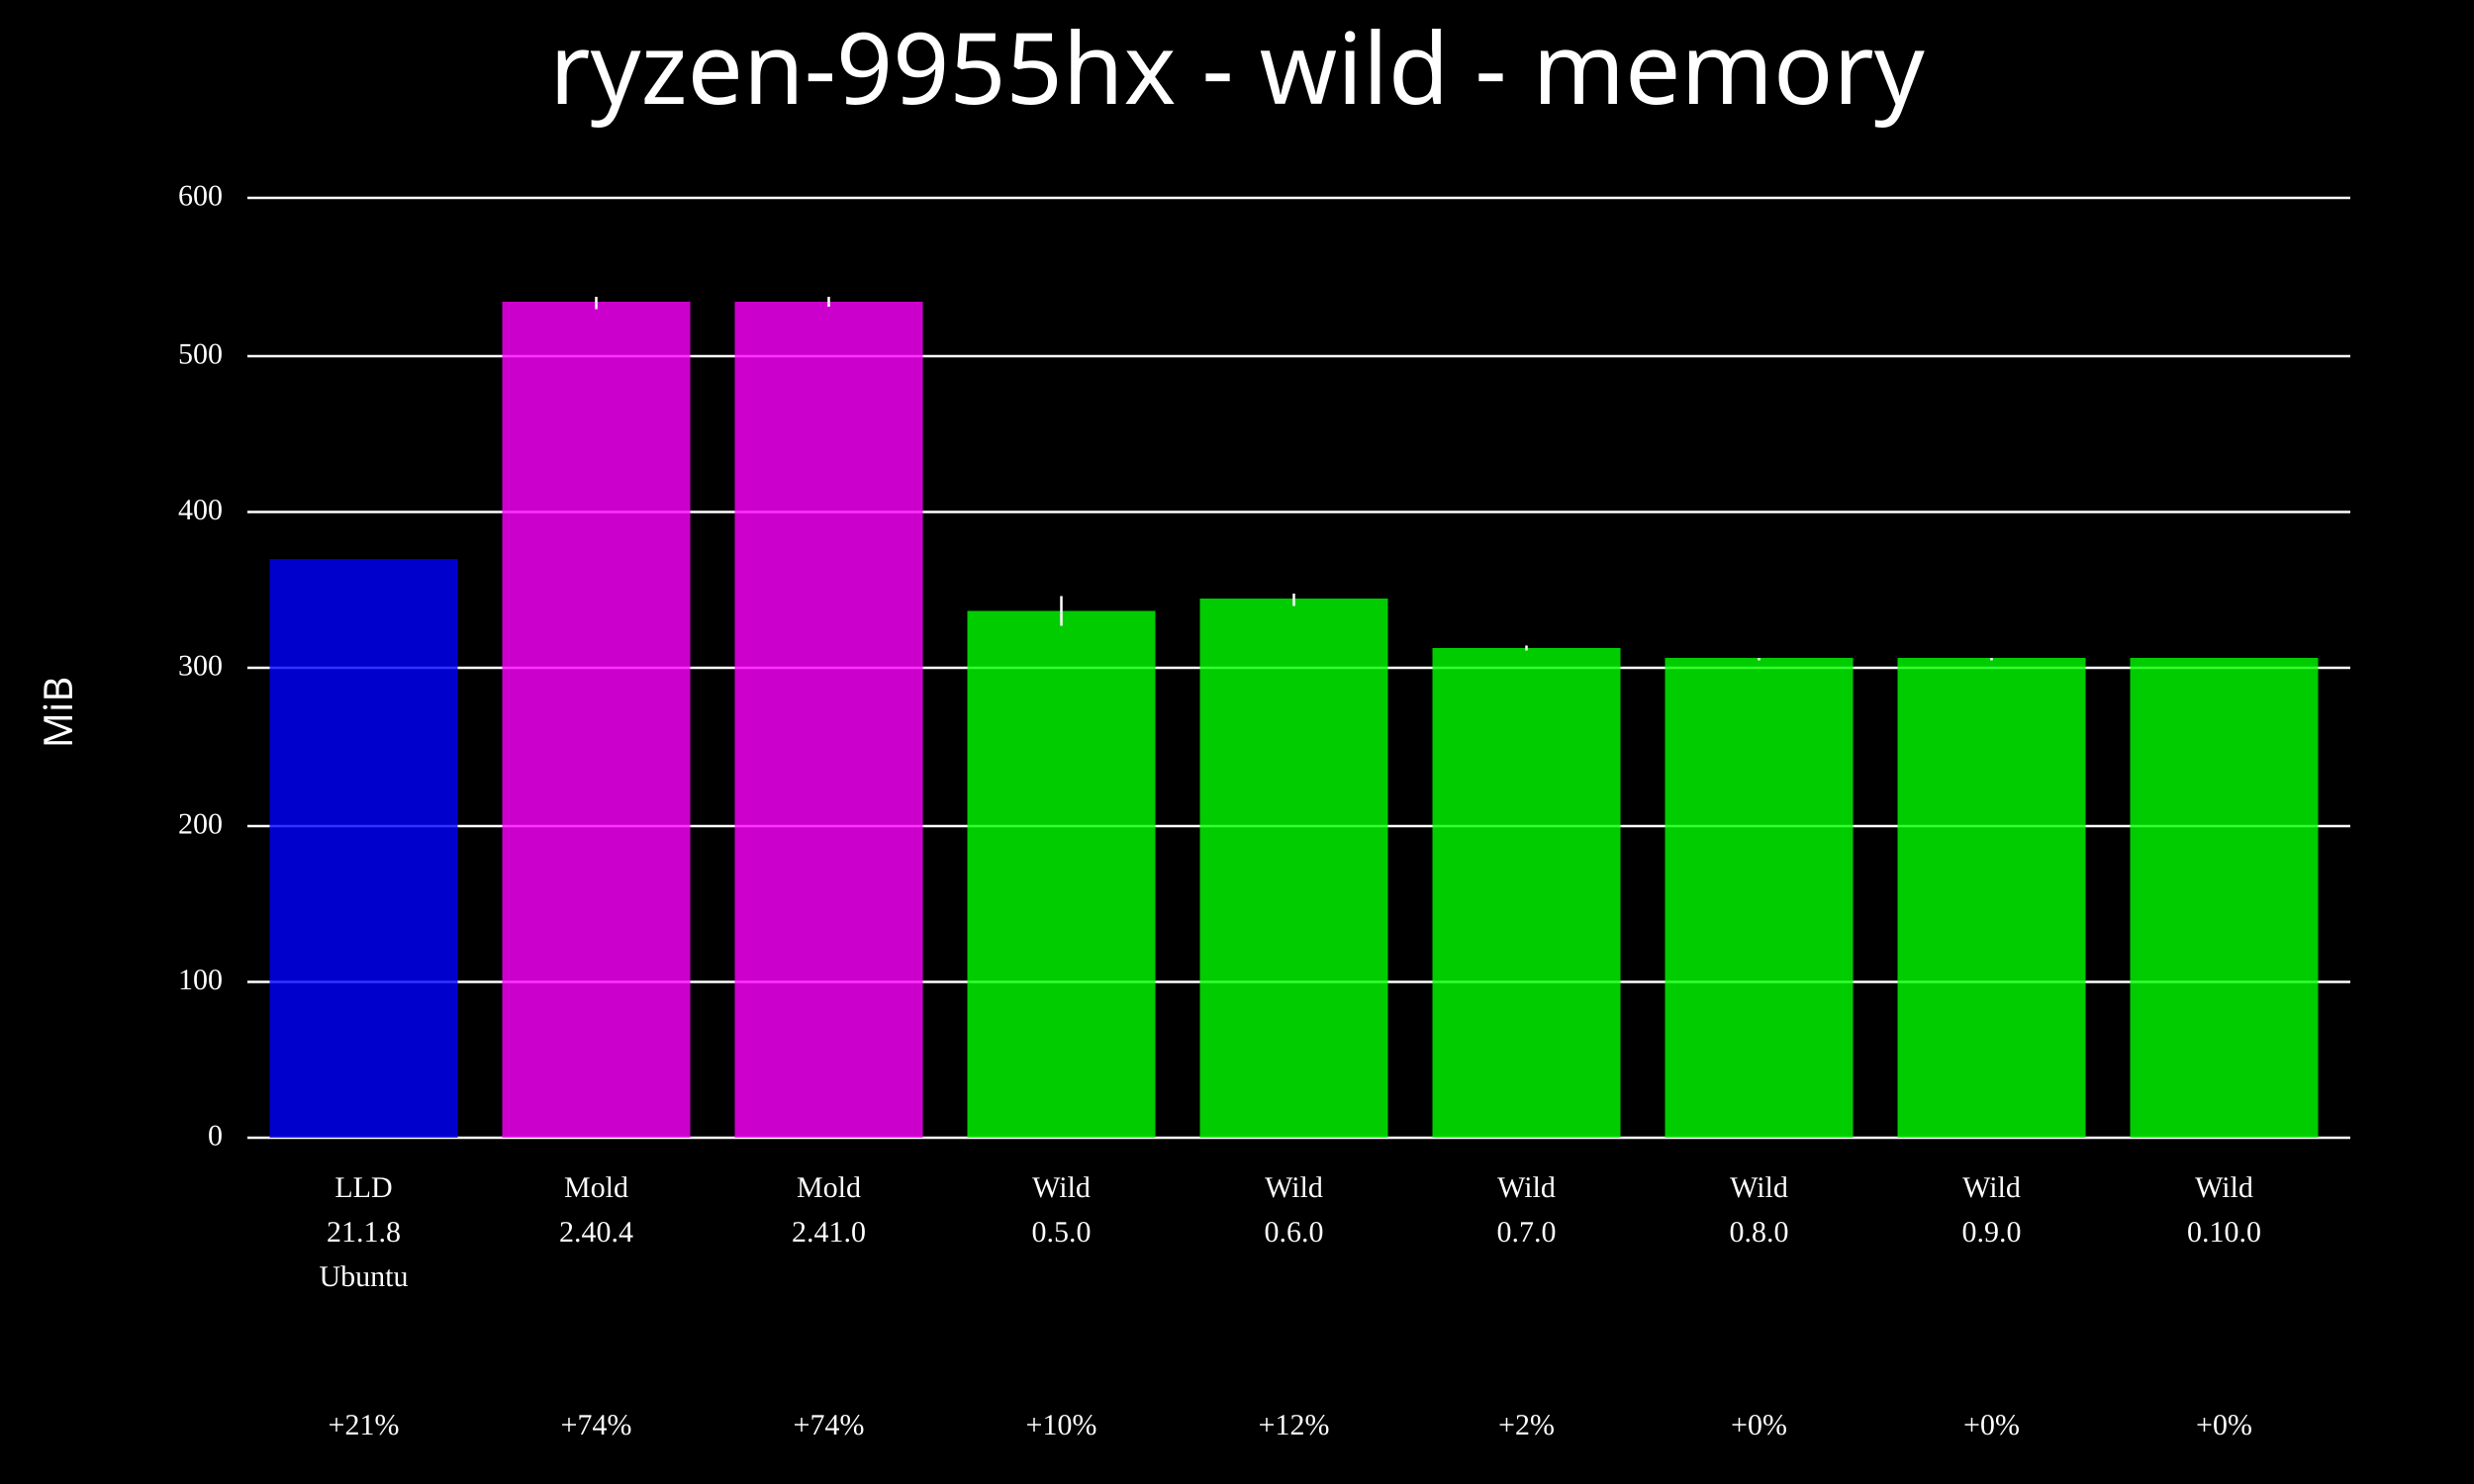
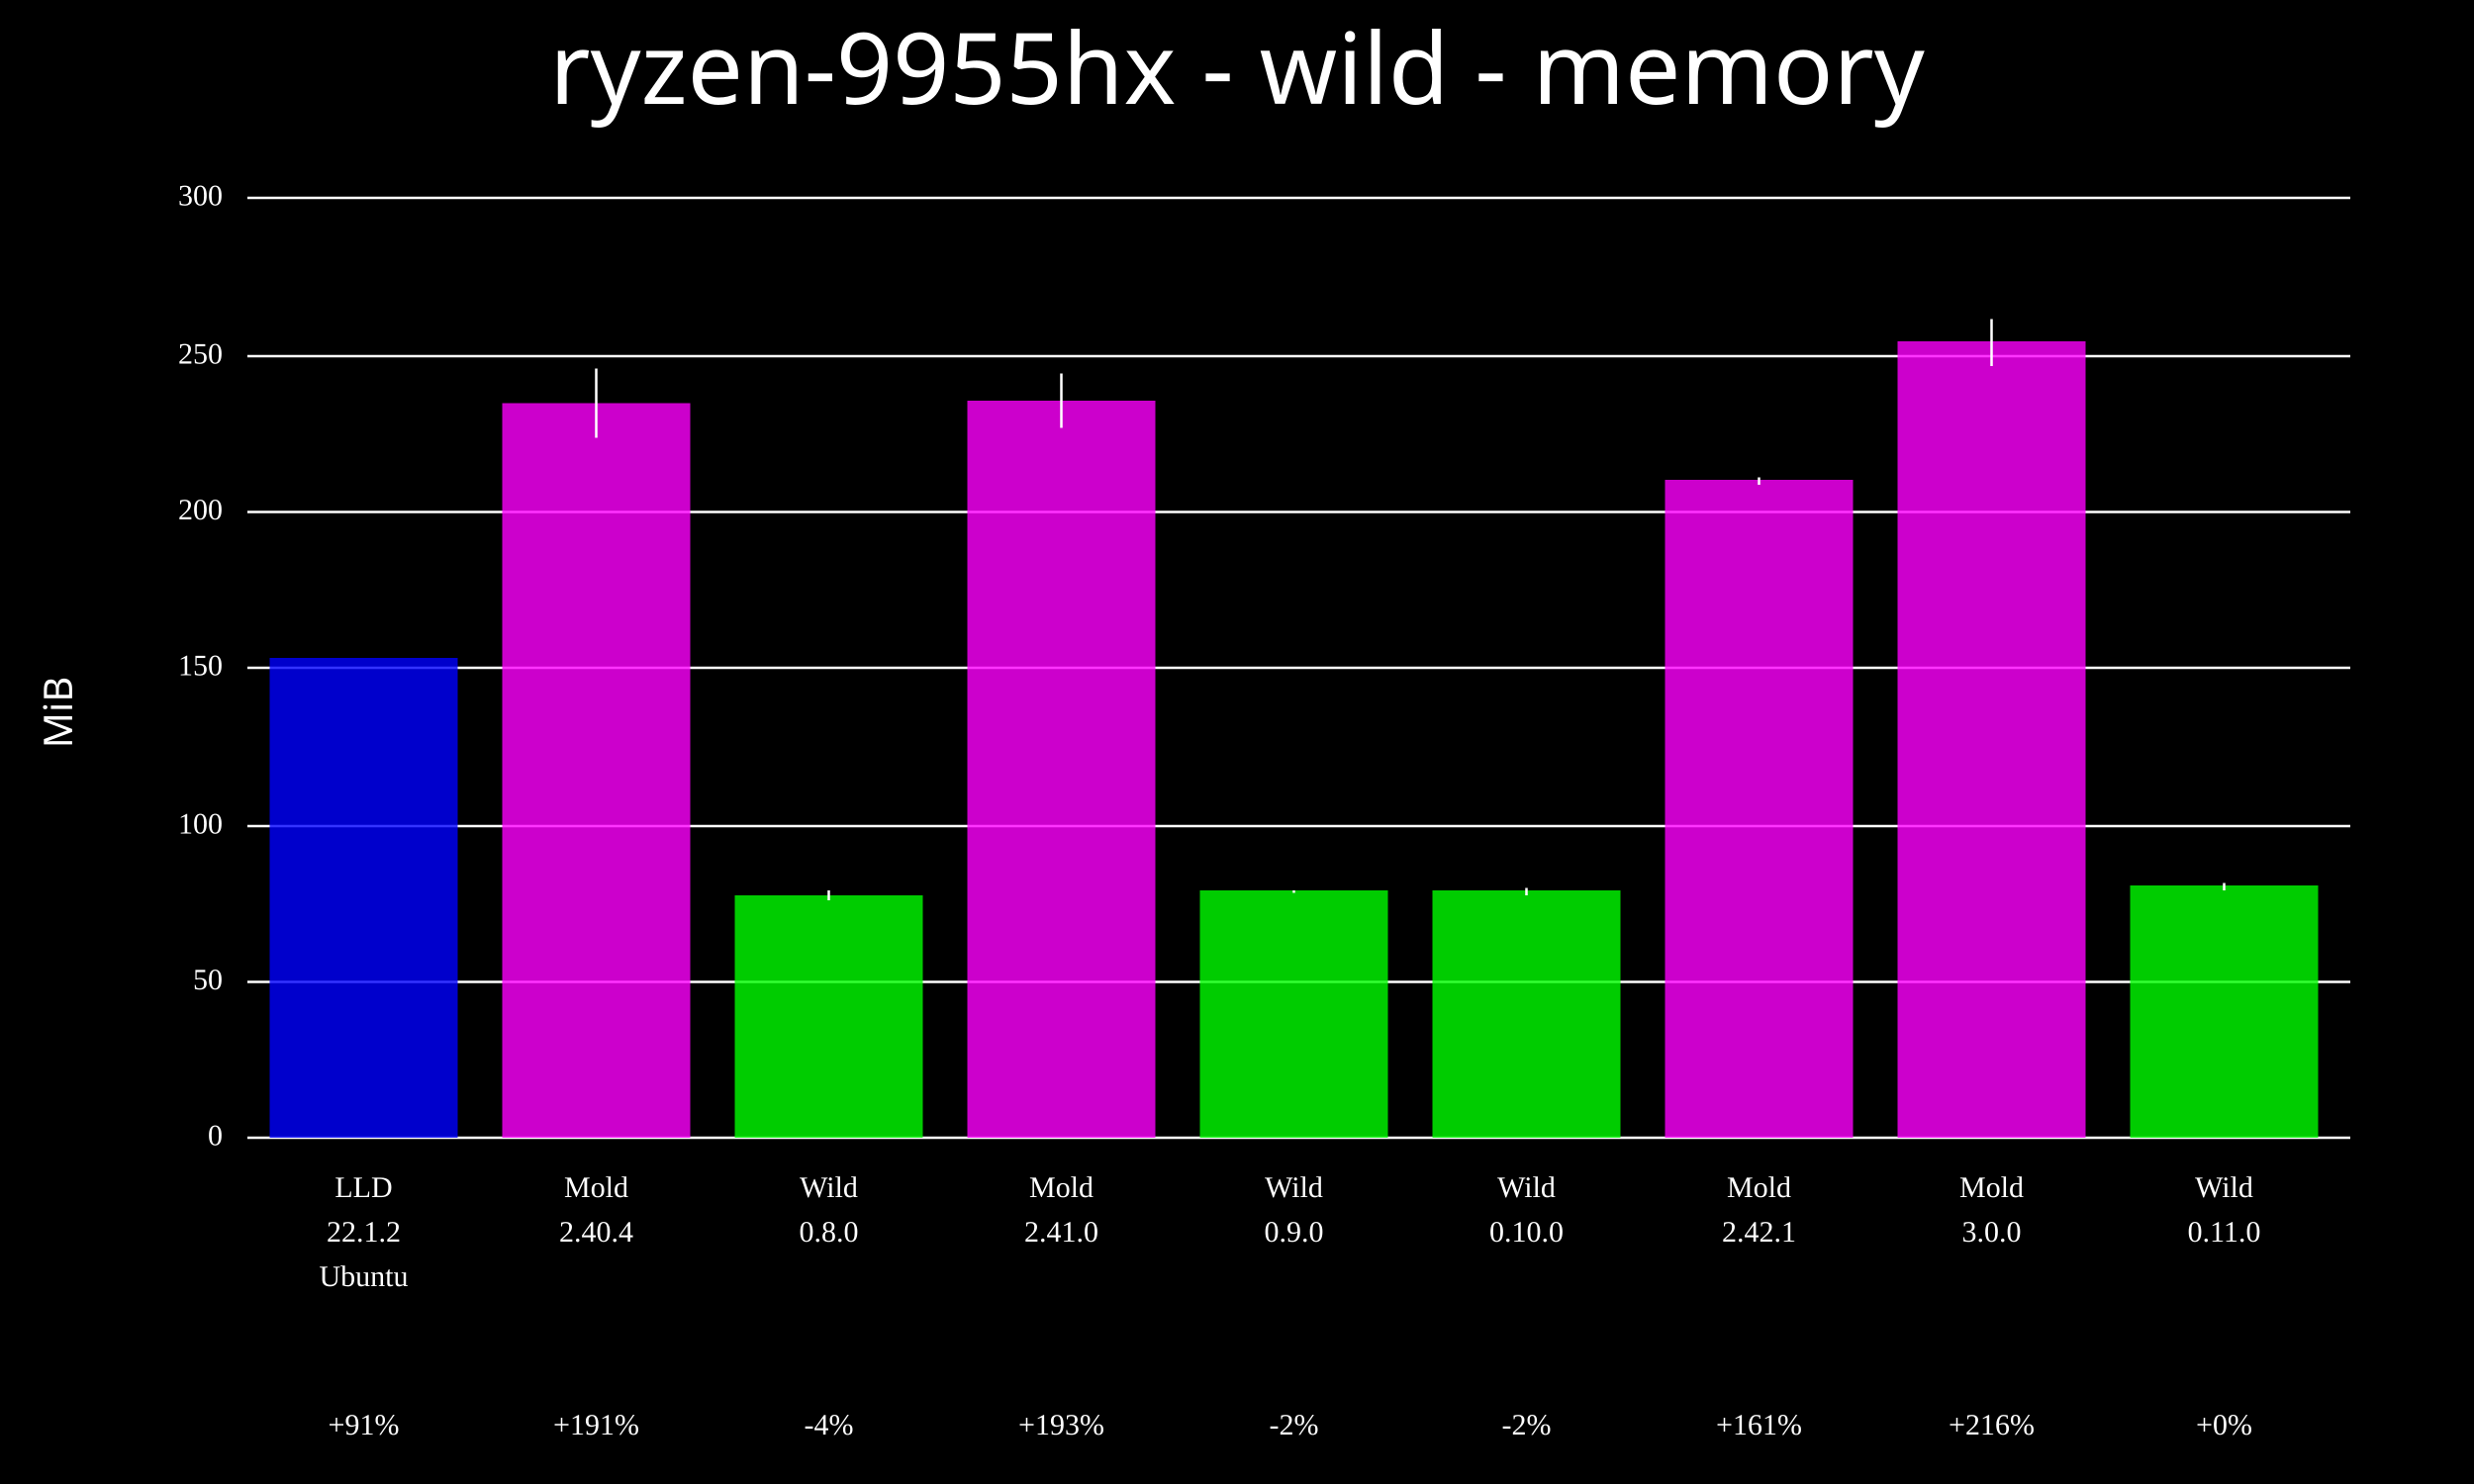
<svg xmlns="http://www.w3.org/2000/svg" width="1000" height="600" viewBox="0 0 1000 600">
  <rect x="0" y="0" width="1000" height="600" fill="#000000" />
  <text x="500" y="10" dy="0.8em" text-anchor="middle" font-family="sans-serif" font-size="40" fill="#FFFFFF">
ryzen-9955hx - wild - memory</text>
  <text x="5" y="300" dy="0.76em" text-anchor="middle" font-family="sans-serif" font-size="16" fill="#FFFFFF" transform="rotate(270, 5, 288)">MiB</text>
  <line x1="100" y1="460" x2="950" y2="460" stroke="#FFFFFF" />
  <text x="90" y="460" dy="0.5ex" text-anchor="end" fill="#FFFFFF">0</text>
  <line x1="100" y1="397" x2="950" y2="397" stroke="#FFFFFF" />
-   <text x="90" y="397" dy="0.5ex" text-anchor="end" fill="#FFFFFF">100</text>
+   <text x="90" y="397" dy="0.5ex" text-anchor="end" fill="#FFFFFF">50</text>
  <line x1="100" y1="334" x2="950" y2="334" stroke="#FFFFFF" />
-   <text x="90" y="334" dy="0.5ex" text-anchor="end" fill="#FFFFFF">200</text>
+   <text x="90" y="334" dy="0.5ex" text-anchor="end" fill="#FFFFFF">100</text>
  <line x1="100" y1="270" x2="950" y2="270" stroke="#FFFFFF" />
-   <text x="90" y="270" dy="0.5ex" text-anchor="end" fill="#FFFFFF">300</text>
+   <text x="90" y="270" dy="0.5ex" text-anchor="end" fill="#FFFFFF">150</text>
  <line x1="100" y1="207" x2="950" y2="207" stroke="#FFFFFF" />
-   <text x="90" y="207" dy="0.5ex" text-anchor="end" fill="#FFFFFF">400</text>
+   <text x="90" y="207" dy="0.5ex" text-anchor="end" fill="#FFFFFF">200</text>
  <line x1="100" y1="144" x2="950" y2="144" stroke="#FFFFFF" />
-   <text x="90" y="144" dy="0.5ex" text-anchor="end" fill="#FFFFFF">500</text>
+   <text x="90" y="144" dy="0.5ex" text-anchor="end" fill="#FFFFFF">250</text>
  <line x1="100" y1="80" x2="950" y2="80" stroke="#FFFFFF" />
-   <text x="90" y="80" dy="0.5ex" text-anchor="end" fill="#FFFFFF">600</text>
-   <rect fill="#0000FF" opacity="0.8" x="109" y="226" width="76" height="234" />
-   <line stroke="#FFFFFF" x1="147" y1="226" x2="147" y2="226" />
+   <text x="90" y="80" dy="0.5ex" text-anchor="end" fill="#FFFFFF">300</text>
+   <rect fill="#0000FF" opacity="0.8" x="109" y="266" width="76" height="194" />
+   <line stroke="#FFFFFF" x1="147" y1="266" x2="147" y2="266" />
  <text x="147" y="484" fill="#FFFFFF" text-anchor="middle">LLD</text>
-   <text x="147" y="502" fill="#FFFFFF" text-anchor="middle">21.1.8</text>
+   <text x="147" y="502" fill="#FFFFFF" text-anchor="middle">22.1.2</text>
  <text x="147" y="520" fill="#FFFFFF" text-anchor="middle">Ubuntu</text>
-   <text x="147" y="580" fill="#FFFFFF" text-anchor="middle">+21%</text>
-   <rect fill="#FF00FF" opacity="0.8" x="203" y="122" width="76" height="338" />
-   <line stroke="#FFFFFF" x1="241" y1="120" x2="241" y2="125" />
+   <text x="147" y="580" fill="#FFFFFF" text-anchor="middle">+91%</text>
+   <rect fill="#FF00FF" opacity="0.8" x="203" y="163" width="76" height="297" />
+   <line stroke="#FFFFFF" x1="241" y1="149" x2="241" y2="177" />
  <text x="241" y="484" fill="#FFFFFF" text-anchor="middle">Mold</text>
  <text x="241" y="502" fill="#FFFFFF" text-anchor="middle">2.40.4</text>
-   <text x="241" y="580" fill="#FFFFFF" text-anchor="middle">+74%</text>
-   <rect fill="#FF00FF" opacity="0.8" x="297" y="122" width="76" height="338" />
-   <line stroke="#FFFFFF" x1="335" y1="120" x2="335" y2="124" />
-   <text x="335" y="484" fill="#FFFFFF" text-anchor="middle">Mold</text>
-   <text x="335" y="502" fill="#FFFFFF" text-anchor="middle">2.41.0</text>
-   <text x="335" y="580" fill="#FFFFFF" text-anchor="middle">+74%</text>
-   <rect fill="#00FF00" opacity="0.8" x="391" y="247" width="76" height="213" />
-   <line stroke="#FFFFFF" x1="429" y1="241" x2="429" y2="253" />
-   <text x="429" y="484" fill="#FFFFFF" text-anchor="middle">Wild</text>
-   <text x="429" y="502" fill="#FFFFFF" text-anchor="middle">0.5.0</text>
-   <text x="429" y="580" fill="#FFFFFF" text-anchor="middle">+10%</text>
-   <rect fill="#00FF00" opacity="0.8" x="485" y="242" width="76" height="218" />
-   <line stroke="#FFFFFF" x1="523" y1="240" x2="523" y2="245" />
+   <text x="241" y="580" fill="#FFFFFF" text-anchor="middle">+191%</text>
+   <rect fill="#00FF00" opacity="0.8" x="297" y="362" width="76" height="98" />
+   <line stroke="#FFFFFF" x1="335" y1="360" x2="335" y2="364" />
+   <text x="335" y="484" fill="#FFFFFF" text-anchor="middle">Wild</text>
+   <text x="335" y="502" fill="#FFFFFF" text-anchor="middle">0.8.0</text>
+   <text x="335" y="580" fill="#FFFFFF" text-anchor="middle">-4%</text>
+   <rect fill="#FF00FF" opacity="0.8" x="391" y="162" width="76" height="298" />
+   <line stroke="#FFFFFF" x1="429" y1="151" x2="429" y2="173" />
+   <text x="429" y="484" fill="#FFFFFF" text-anchor="middle">Mold</text>
+   <text x="429" y="502" fill="#FFFFFF" text-anchor="middle">2.41.0</text>
+   <text x="429" y="580" fill="#FFFFFF" text-anchor="middle">+193%</text>
+   <rect fill="#00FF00" opacity="0.8" x="485" y="360" width="76" height="100" />
+   <line stroke="#FFFFFF" x1="523" y1="360" x2="523" y2="361" />
  <text x="523" y="484" fill="#FFFFFF" text-anchor="middle">Wild</text>
-   <text x="523" y="502" fill="#FFFFFF" text-anchor="middle">0.6.0</text>
-   <text x="523" y="580" fill="#FFFFFF" text-anchor="middle">+12%</text>
-   <rect fill="#00FF00" opacity="0.8" x="579" y="262" width="76" height="198" />
-   <line stroke="#FFFFFF" x1="617" y1="261" x2="617" y2="263" />
+   <text x="523" y="502" fill="#FFFFFF" text-anchor="middle">0.9.0</text>
+   <text x="523" y="580" fill="#FFFFFF" text-anchor="middle">-2%</text>
+   <rect fill="#00FF00" opacity="0.8" x="579" y="360" width="76" height="100" />
+   <line stroke="#FFFFFF" x1="617" y1="359" x2="617" y2="362" />
  <text x="617" y="484" fill="#FFFFFF" text-anchor="middle">Wild</text>
-   <text x="617" y="502" fill="#FFFFFF" text-anchor="middle">0.7.0</text>
-   <text x="617" y="580" fill="#FFFFFF" text-anchor="middle">+2%</text>
-   <rect fill="#00FF00" opacity="0.8" x="673" y="266" width="76" height="194" />
-   <line stroke="#FFFFFF" x1="711" y1="266" x2="711" y2="267" />
-   <text x="711" y="484" fill="#FFFFFF" text-anchor="middle">Wild</text>
-   <text x="711" y="502" fill="#FFFFFF" text-anchor="middle">0.8.0</text>
-   <text x="711" y="580" fill="#FFFFFF" text-anchor="middle">+0%</text>
-   <rect fill="#00FF00" opacity="0.8" x="767" y="266" width="76" height="194" />
-   <line stroke="#FFFFFF" x1="805" y1="266" x2="805" y2="267" />
-   <text x="805" y="484" fill="#FFFFFF" text-anchor="middle">Wild</text>
-   <text x="805" y="502" fill="#FFFFFF" text-anchor="middle">0.9.0</text>
-   <text x="805" y="580" fill="#FFFFFF" text-anchor="middle">+0%</text>
-   <rect fill="#00FF00" opacity="0.8" x="861" y="266" width="76" height="194" />
-   <line stroke="#FFFFFF" x1="899" y1="266" x2="899" y2="266" />
+   <text x="617" y="502" fill="#FFFFFF" text-anchor="middle">0.10.0</text>
+   <text x="617" y="580" fill="#FFFFFF" text-anchor="middle">-2%</text>
+   <rect fill="#FF00FF" opacity="0.8" x="673" y="194" width="76" height="266" />
+   <line stroke="#FFFFFF" x1="711" y1="193" x2="711" y2="196" />
+   <text x="711" y="484" fill="#FFFFFF" text-anchor="middle">Mold</text>
+   <text x="711" y="502" fill="#FFFFFF" text-anchor="middle">2.42.1</text>
+   <text x="711" y="580" fill="#FFFFFF" text-anchor="middle">+161%</text>
+   <rect fill="#FF00FF" opacity="0.8" x="767" y="138" width="76" height="322" />
+   <line stroke="#FFFFFF" x1="805" y1="129" x2="805" y2="148" />
+   <text x="805" y="484" fill="#FFFFFF" text-anchor="middle">Mold</text>
+   <text x="805" y="502" fill="#FFFFFF" text-anchor="middle">3.0.0</text>
+   <text x="805" y="580" fill="#FFFFFF" text-anchor="middle">+216%</text>
+   <rect fill="#00FF00" opacity="0.8" x="861" y="358" width="76" height="102" />
+   <line stroke="#FFFFFF" x1="899" y1="357" x2="899" y2="360" />
  <text x="899" y="484" fill="#FFFFFF" text-anchor="middle">Wild</text>
-   <text x="899" y="502" fill="#FFFFFF" text-anchor="middle">0.10.0</text>
+   <text x="899" y="502" fill="#FFFFFF" text-anchor="middle">0.11.0</text>
  <text x="899" y="580" fill="#FFFFFF" text-anchor="middle">+0%</text>
</svg>
